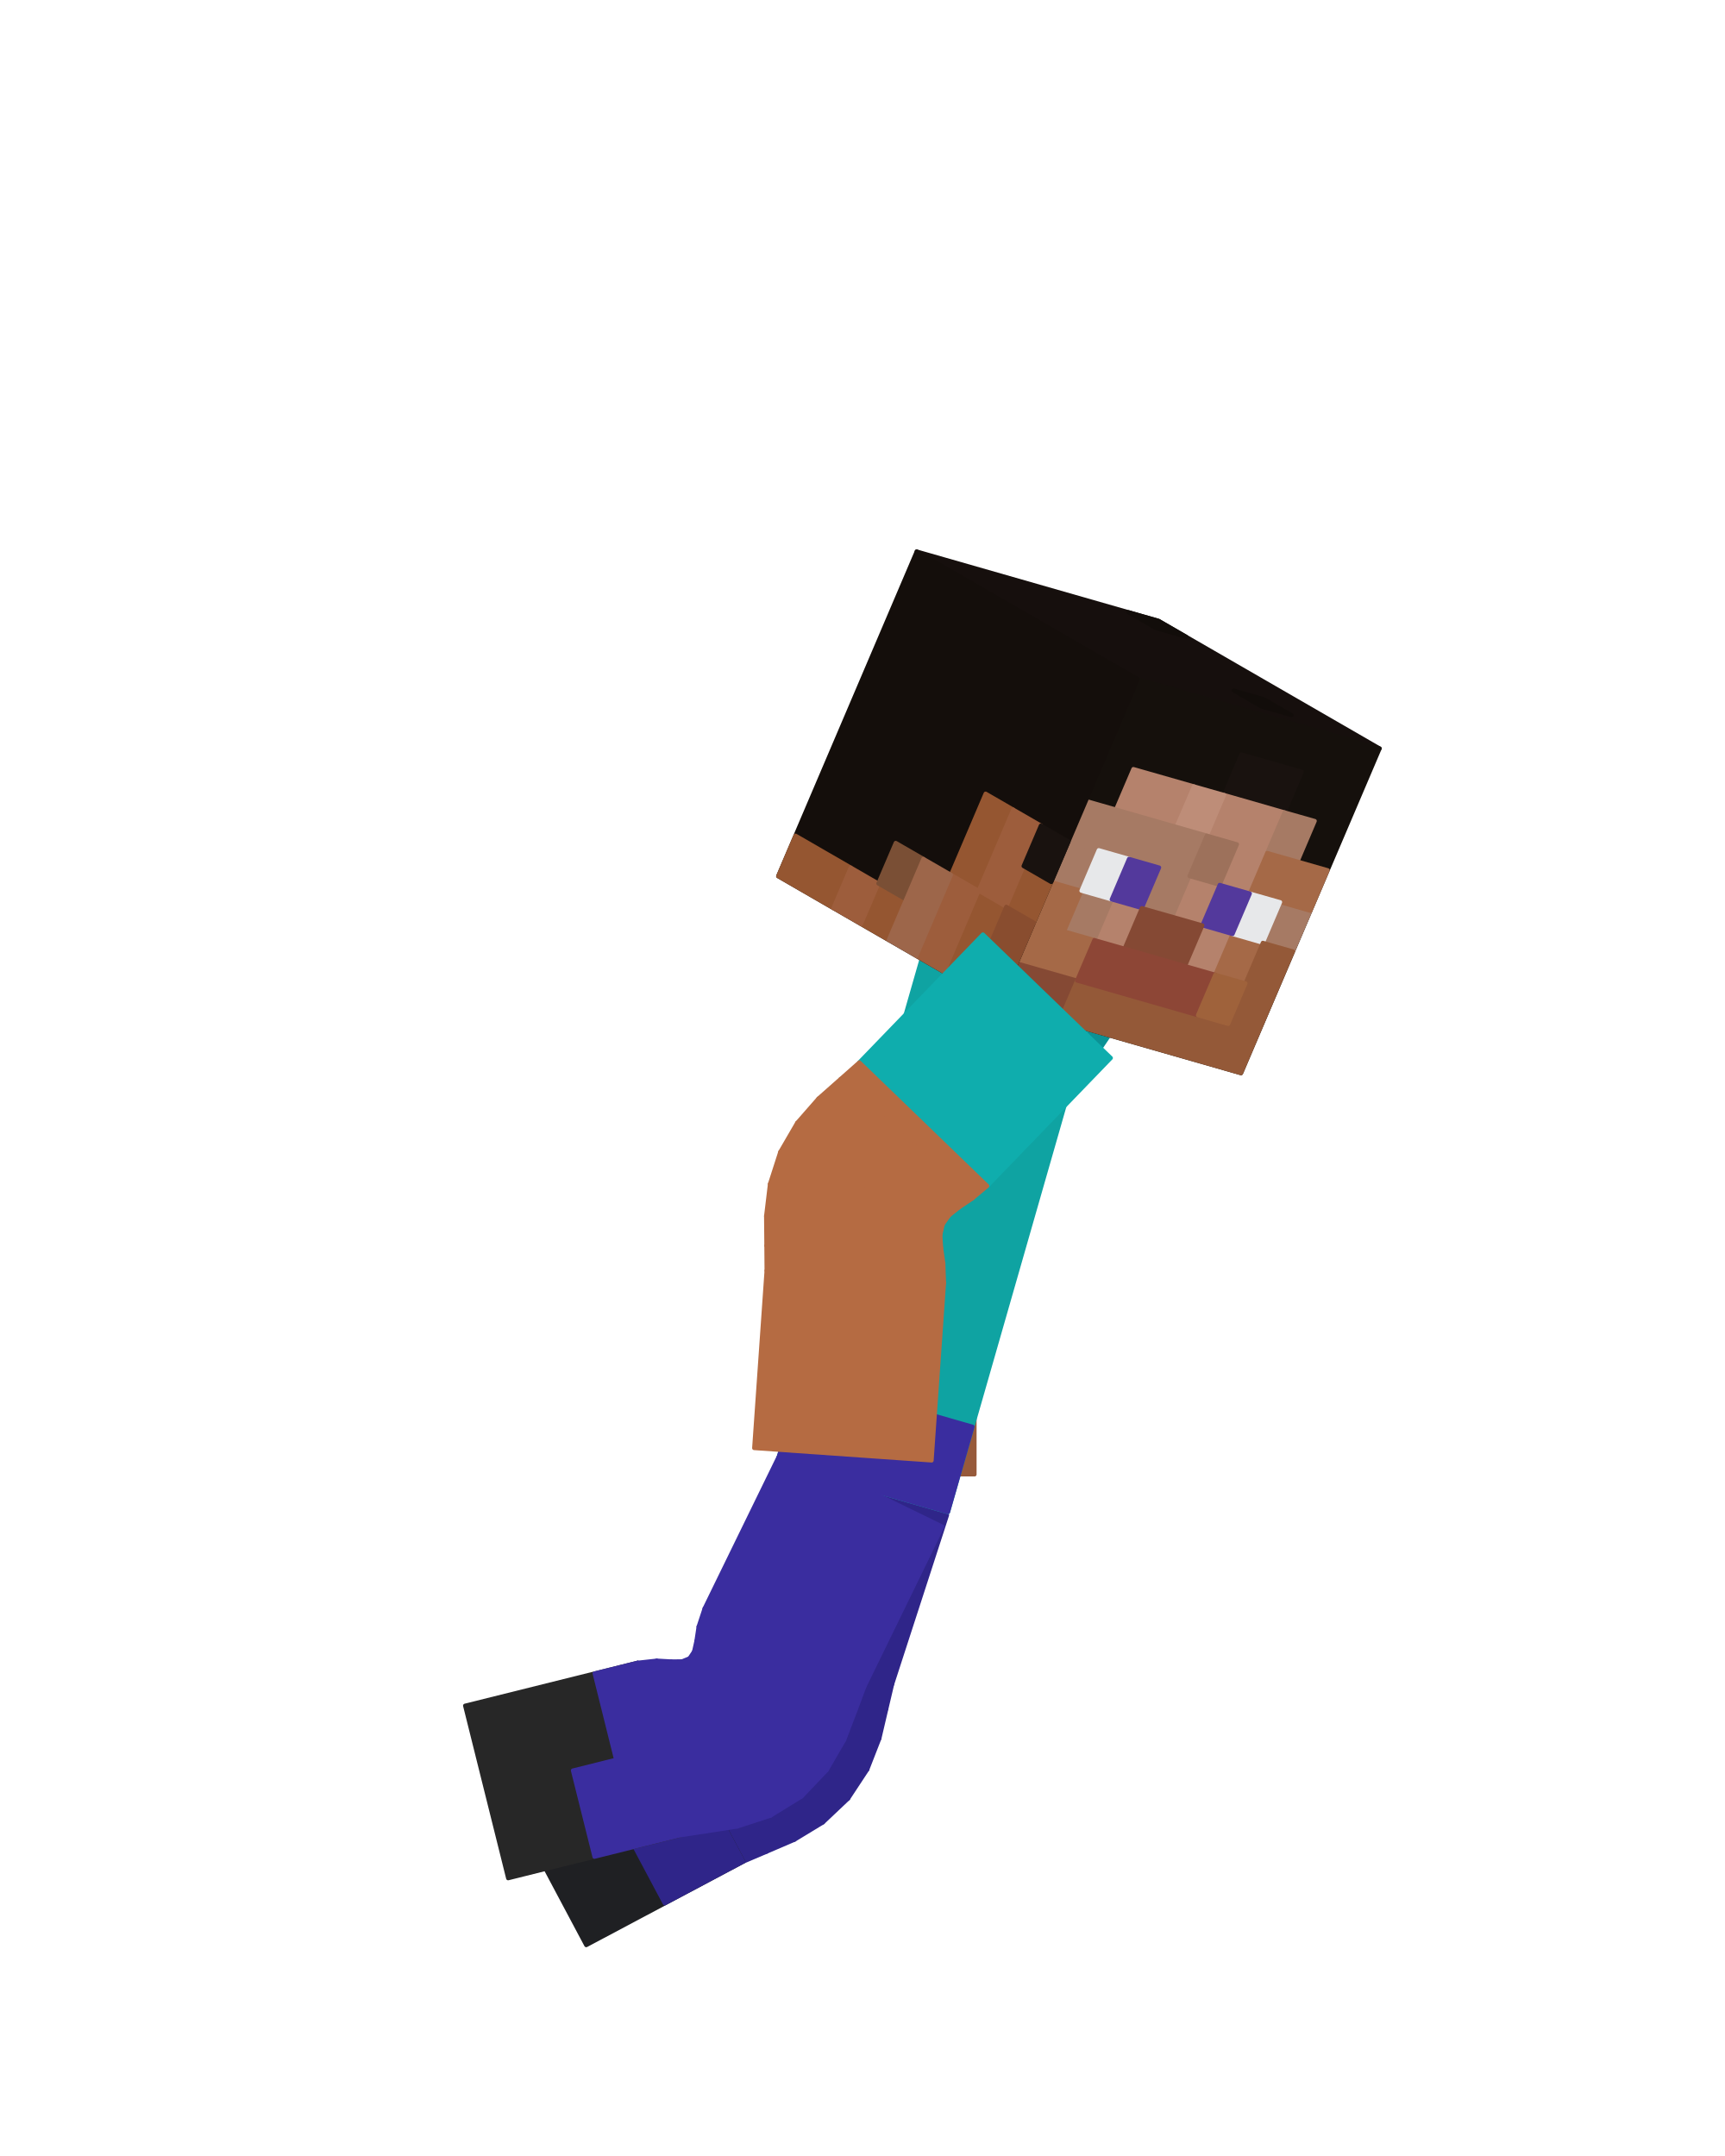
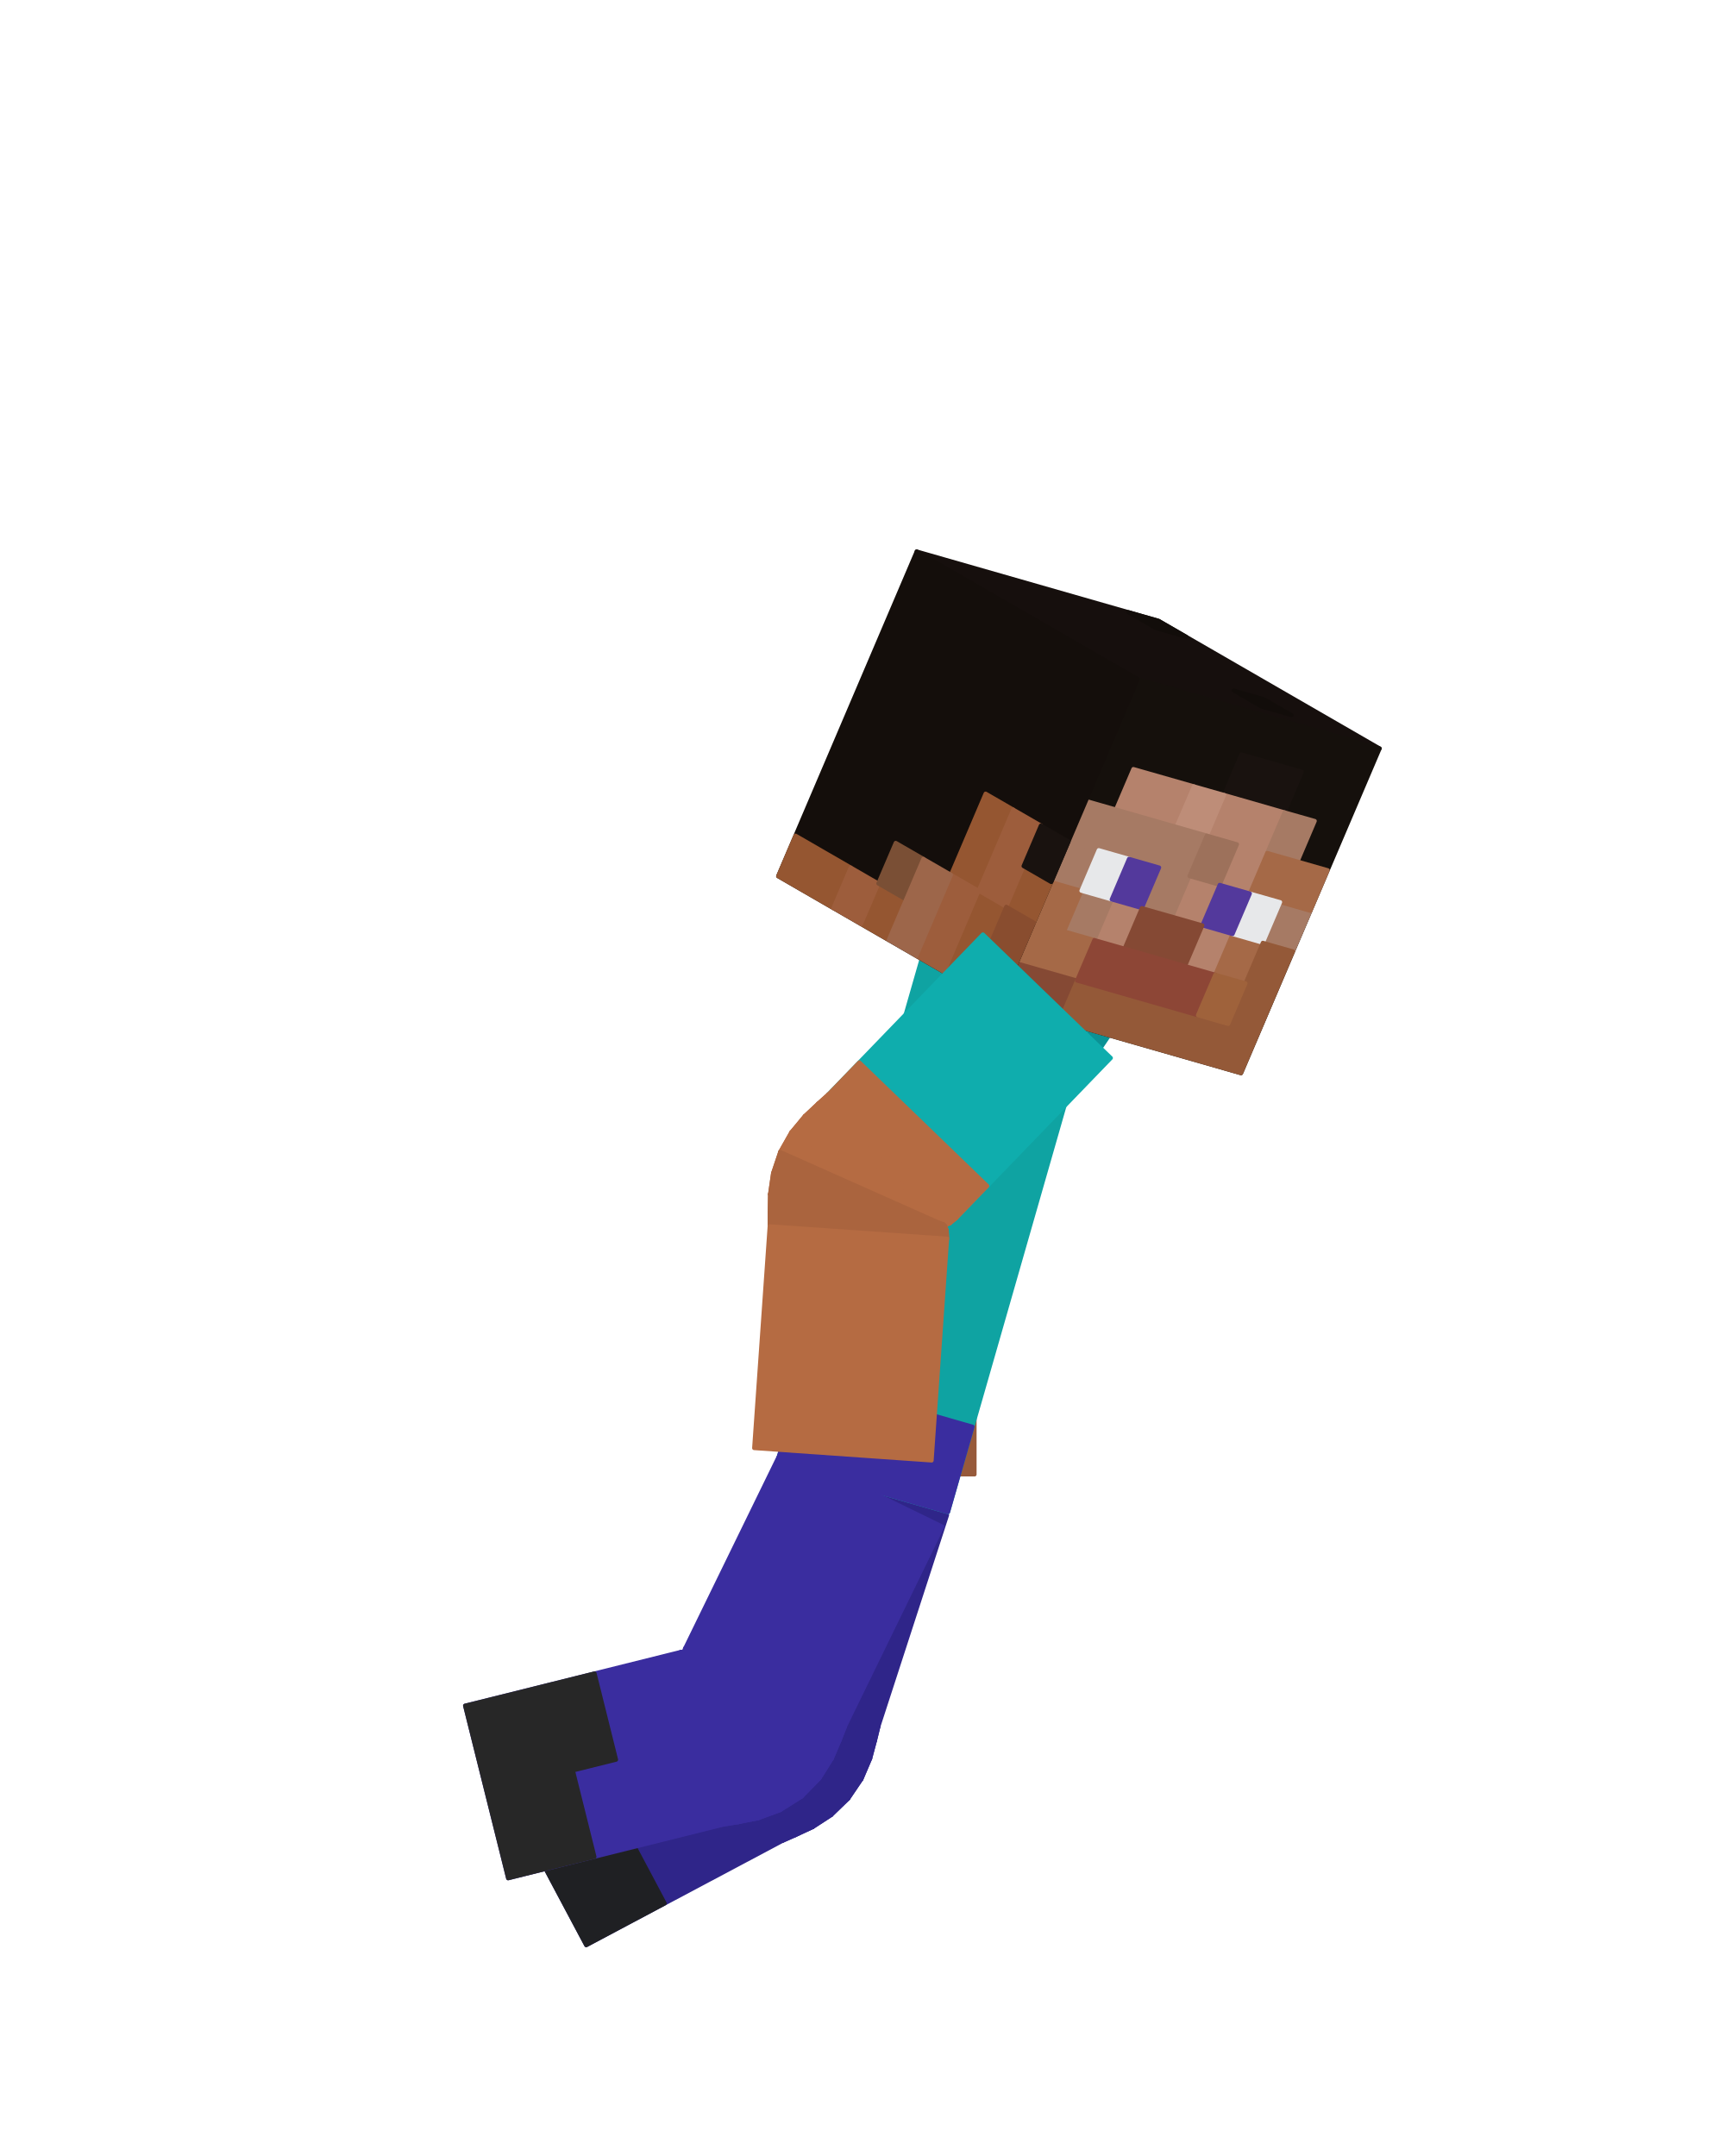
<svg xmlns="http://www.w3.org/2000/svg" viewBox="0 0 256 320" width="256" height="320" role="img" aria-labelledby="jump-land-title">
  <g id="steve">
    <g id="arm-left" aria-label="Left upper arm">
      <g class="face" data-face="nx">
-         <path fill="#0b9295" stroke="#0b9295" stroke-width=".6" stroke-linejoin="round" d="M142.63 139.03L164.52 153.79L149.75 175.68L127.87 160.92Z" />
+         <path fill="#0b9295" stroke="#0b9295" stroke-width=".6" stroke-linejoin="round" d="M142.63 139.03L164.52 153.79L146.06 181.15L124.18 166.39Z" />
+         <path fill="#975a3b" stroke="#975a3b" stroke-width=".6" stroke-linejoin="round" d="M127.87 160.92L149.75 175.68L146.06 181.15L124.18 166.39Z" />
      </g>
    </g>
    <g id="elbow-left" aria-label="Left elbow">
      <g class="face" data-face="px">
-         <path fill="#975a3b" stroke="#975a3b" stroke-width=".6" stroke-linejoin="round" d="M149.75 175.68L127.87 160.92L125.63 163.8L147.88 178Z" />
-       </g>
-       <g class="face" data-face="px">
-         <path fill="#975a3b" stroke="#975a3b" stroke-width=".6" stroke-linejoin="round" d="M147.88 178L125.63 163.8L123.02 167.12L146.18 179.79Z" />
-       </g>
-       <g class="face" data-face="px">
-         <path fill="#975a3b" stroke="#975a3b" stroke-width=".6" stroke-linejoin="round" d="M146.18 179.79L123.02 167.12L120.6 171L144.86 181.42Z" />
-       </g>
-       <g class="face" data-face="px">
-         <path fill="#975a3b" stroke="#975a3b" stroke-width=".6" stroke-linejoin="round" d="M144.86 181.42L120.6 171L118.81 175.38L144.05 183.1Z" />
-       </g>
-       <g class="face" data-face="px">
-         <path fill="#8d5437" stroke="#8d5437" stroke-width=".6" stroke-linejoin="round" d="M144.05 183.1L118.81 175.38L117.85 180.02L143.78 184.95Z" />
-       </g>
-       <g class="face" data-face="px">
-         <path fill="#8d5437" stroke="#8d5437" stroke-width=".6" stroke-linejoin="round" d="M143.78 184.95L117.85 180.02L117.67 184.59L143.96 187.04Z" />
-       </g>
-       <g class="face" data-face="px">
-         <path fill="#975a3b" stroke="#975a3b" stroke-width=".6" stroke-linejoin="round" d="M143.96 187.04L117.67 184.59L117.98 188.8L144.37 189.48Z" />
-       </g>
-       <g class="face" data-face="px">
-         <path fill="#975a3b" stroke="#975a3b" stroke-width=".6" stroke-linejoin="round" d="M144.37 189.48L117.98 188.8L118.23 192.44L144.63 192.44Z" />
+         <path fill="#975a3b" stroke="#975a3b" stroke-width=".6" stroke-linejoin="round" d="M146.06 181.15L124.18 166.39L122.96 167.97L145.22 182.17Z" />
+       </g>
+       <g class="face" data-face="px">
+         <path fill="#975a3b" stroke="#975a3b" stroke-width=".6" stroke-linejoin="round" d="M145.22 182.17L122.96 167.97L121.43 170.01L144.59 182.68Z" />
+       </g>
+       <g class="face" data-face="px">
+         <path fill="#975a3b" stroke="#975a3b" stroke-width=".6" stroke-linejoin="round" d="M144.59 182.68L121.43 170.01L119.95 172.52L144.21 182.94Z" />
+       </g>
+       <g class="face" data-face="px">
+         <path fill="#975a3b" stroke="#975a3b" stroke-width=".6" stroke-linejoin="round" d="M144.21 182.94L119.95 172.52L118.81 175.38L144.05 183.1Z" />
+       </g>
+       <g class="face" data-face="px">
+         <path fill="#8d5437" stroke="#8d5437" stroke-width=".6" stroke-linejoin="round" d="M144.05 183.1L118.81 175.38L118.15 178.4L144.09 183.33Z" />
+       </g>
+       <g class="face" data-face="px">
+         <path fill="#8d5437" stroke="#8d5437" stroke-width=".6" stroke-linejoin="round" d="M144.09 183.33L118.15 178.4L117.98 181.31L144.27 183.75Z" />
+       </g>
+       <g class="face" data-face="px">
+         <path fill="#8d5437" stroke="#8d5437" stroke-width=".6" stroke-linejoin="round" d="M144.27 183.75L117.98 181.31L118.11 183.86L144.5 184.53Z" />
+       </g>
+       <g class="face" data-face="px">
+         <path fill="#8d5437" stroke="#8d5437" stroke-width=".6" stroke-linejoin="round" d="M144.5 184.53L118.11 183.86L118.23 185.84L144.63 185.84Z" />
+       </g>
+       <g class="face" data-face="nx">
+         <path fill="#975a3b" stroke="#975a3b" stroke-width=".6" stroke-linejoin="round" d="M124.18 166.39L122.96 167.97L145.22 182.17L146.06 181.15Z" />
+       </g>
+       <g class="face" data-face="nx">
+         <path fill="#975a3b" stroke="#975a3b" stroke-width=".6" stroke-linejoin="round" d="M122.96 167.97L121.43 170.01L144.59 182.68L145.22 182.17Z" />
+       </g>
+       <g class="face" data-face="nx">
+         <path fill="#975a3b" stroke="#975a3b" stroke-width=".6" stroke-linejoin="round" d="M121.43 170.01L119.95 172.52L144.21 182.94L144.59 182.68Z" />
+       </g>
+       <g class="face" data-face="nx">
+         <path fill="#975a3b" stroke="#975a3b" stroke-width=".6" stroke-linejoin="round" d="M119.95 172.52L118.81 175.38L144.05 183.1L144.21 182.94Z" />
+       </g>
+       <g class="face" data-face="nx">
+         <path fill="#975a3b" stroke="#975a3b" stroke-width=".6" stroke-linejoin="round" d="M118.81 175.38L118.15 178.4L144.09 183.33L144.05 183.1Z" />
+       </g>
+       <g class="face" data-face="nx">
+         <path fill="#975a3b" stroke="#975a3b" stroke-width=".6" stroke-linejoin="round" d="M118.15 178.4L117.98 181.31L144.27 183.75L144.09 183.33Z" />
+       </g>
+       <g class="face" data-face="nx">
+         <path fill="#975a3b" stroke="#975a3b" stroke-width=".6" stroke-linejoin="round" d="M117.98 181.31L118.11 183.86L144.5 184.53L144.27 183.75Z" />
+       </g>
+       <g class="face" data-face="nx">
+         <path fill="#975a3b" stroke="#975a3b" stroke-width=".6" stroke-linejoin="round" d="M118.11 183.86L118.23 185.84L144.63 185.84L144.5 184.53Z" />
      </g>
    </g>
    <g id="forearm-left" aria-label="Left forearm">
      <g class="face" data-face="nx">
-         <path fill="#975a3b" stroke="#975a3b" stroke-width=".6" stroke-linejoin="round" d="M118.23 192.44L144.63 192.44L144.63 218.84L118.23 218.84Z" />
+         <path fill="#975a3b" stroke="#975a3b" stroke-width=".6" stroke-linejoin="round" d="M118.23 185.84L144.63 185.84L144.63 218.84L118.23 218.84Z" />
      </g>
    </g>
    <g id="leg-left" aria-label="Left thigh">
      <g class="face" data-face="nx">
-         <path fill="#2f2589" stroke="#2f2589" stroke-width=".6" stroke-linejoin="round" d="M115.45 216.72L140.55 224.88L132.4 249.99L107.29 241.83Z" />
+         <path fill="#2f2589" stroke="#2f2589" stroke-width=".6" stroke-linejoin="round" d="M115.45 216.72L140.55 224.88L130.36 256.26L105.25 248.11Z" />
      </g>
    </g>
    <g id="knee-left" aria-label="Left knee">
      <g class="face" data-face="px">
-         <path fill="#2f2589" stroke="#2f2589" stroke-width=".6" stroke-linejoin="round" d="M132.4 249.99L107.29 241.83L106.72 244.66L131.54 253.64Z" />
-       </g>
-       <g class="face" data-face="px">
-         <path fill="#2f2589" stroke="#2f2589" stroke-width=".6" stroke-linejoin="round" d="M131.54 253.64L106.72 244.66L106.56 246.92L130.51 258.03Z" />
-       </g>
-       <g class="face" data-face="px">
-         <path fill="#2f2589" stroke="#2f2589" stroke-width=".6" stroke-linejoin="round" d="M130.51 258.03L106.56 246.92L106.3 248.68L128.71 262.64Z" />
-       </g>
-       <g class="face" data-face="px">
-         <path fill="#2f2589" stroke="#2f2589" stroke-width=".6" stroke-linejoin="round" d="M128.71 262.64L106.3 248.68L105.65 249.98L125.87 266.95Z" />
-       </g>
-       <g class="face" data-face="px">
-         <path fill="#2f2589" stroke="#2f2589" stroke-width=".6" stroke-linejoin="round" d="M125.87 266.95L105.65 249.98L104.49 250.85L122.13 270.49Z" />
-       </g>
-       <g class="face" data-face="px">
-         <path fill="#2f2589" stroke="#2f2589" stroke-width=".6" stroke-linejoin="round" d="M122.13 270.49L104.49 250.85L102.8 251.41L117.9 273.06Z" />
-       </g>
-       <g class="face" data-face="px">
-         <path fill="#2f2589" stroke="#2f2589" stroke-width=".6" stroke-linejoin="round" d="M117.9 273.06L102.8 251.41L100.6 251.95L113.76 274.84Z" />
-       </g>
-       <g class="face" data-face="px">
-         <path fill="#2f2589" stroke="#2f2589" stroke-width=".6" stroke-linejoin="round" d="M113.76 274.84L100.6 251.95L97.91 253L110.31 276.31Z" />
+         <path fill="#2f2589" stroke="#2f2589" stroke-width=".6" stroke-linejoin="round" d="M130.36 256.26L105.25 248.11L105.03 249.32L129.86 258.3Z" />
+       </g>
+       <g class="face" data-face="px">
+         <path fill="#2f2589" stroke="#2f2589" stroke-width=".6" stroke-linejoin="round" d="M129.86 258.3L105.03 249.32L105.18 249.92L129.13 261.02Z" />
+       </g>
+       <g class="face" data-face="px">
+         <path fill="#2f2589" stroke="#2f2589" stroke-width=".6" stroke-linejoin="round" d="M129.13 261.02L105.18 249.92L105.43 250.08L127.84 264.04Z" />
+       </g>
+       <g class="face" data-face="px">
+         <path fill="#2f2589" stroke="#2f2589" stroke-width=".6" stroke-linejoin="round" d="M127.84 264.04L105.43 250.08L105.65 249.98L125.87 266.95Z" />
+       </g>
+       <g class="face" data-face="px">
+         <path fill="#2f2589" stroke="#2f2589" stroke-width=".6" stroke-linejoin="round" d="M125.87 266.95L105.65 249.98L105.72 249.74L123.35 269.39Z" />
+       </g>
+       <g class="face" data-face="px">
+         <path fill="#2f2589" stroke="#2f2589" stroke-width=".6" stroke-linejoin="round" d="M123.35 269.39L105.72 249.74L105.51 249.52L120.6 271.18Z" />
+       </g>
+       <g class="face" data-face="px">
+         <path fill="#2f2589" stroke="#2f2589" stroke-width=".6" stroke-linejoin="round" d="M120.6 271.18L105.51 249.52L104.89 249.48L118.05 272.37Z" />
+       </g>
+       <g class="face" data-face="px">
+         <path fill="#2f2589" stroke="#2f2589" stroke-width=".6" stroke-linejoin="round" d="M118.05 272.37L104.89 249.48L103.74 249.91L116.13 273.22Z" />
+       </g>
+       <g class="face" data-face="nx">
+         <path fill="#2f2589" stroke="#2f2589" stroke-width=".6" stroke-linejoin="round" d="M104.89 249.48L103.74 249.91L116.13 273.22L118.05 272.37Z" />
+       </g>
+       <g class="face" data-face="nx">
+         <path fill="#2f2589" stroke="#2f2589" stroke-width=".6" stroke-linejoin="round" d="M105.51 249.52L104.89 249.48L118.05 272.37L120.6 271.18Z" />
+       </g>
+       <g class="face" data-face="nx">
+         <path fill="#2f2589" stroke="#2f2589" stroke-width=".6" stroke-linejoin="round" d="M105.72 249.74L105.51 249.52L120.6 271.18L123.35 269.39Z" />
+       </g>
+       <g class="face" data-face="nx">
+         <path fill="#2f2589" stroke="#2f2589" stroke-width=".6" stroke-linejoin="round" d="M105.65 249.98L125.87 266.95L123.35 269.39L105.72 249.74Z" />
+       </g>
+       <g class="face" data-face="nx">
+         <path fill="#2f2589" stroke="#2f2589" stroke-width=".6" stroke-linejoin="round" d="M105.43 250.08L127.84 264.04L125.87 266.95L105.65 249.98Z" />
+       </g>
+       <g class="face" data-face="nx">
+         <path fill="#2f2589" stroke="#2f2589" stroke-width=".6" stroke-linejoin="round" d="M105.18 249.92L105.43 250.08L127.84 264.04L129.13 261.02Z" />
+       </g>
+       <g class="face" data-face="nx">
+         <path fill="#2f2589" stroke="#2f2589" stroke-width=".6" stroke-linejoin="round" d="M105.03 249.32L105.18 249.92L129.13 261.02L129.86 258.3Z" />
+       </g>
+       <g class="face" data-face="nx">
+         <path fill="#2f2589" stroke="#2f2589" stroke-width=".6" stroke-linejoin="round" d="M105.25 248.11L105.03 249.32L129.86 258.3L130.36 256.26Z" />
      </g>
    </g>
    <g id="shin-left" aria-label="Left shin">
      <g class="face" data-face="nx">
-         <path fill="#1f2023" stroke="#1f2023" stroke-width=".6" stroke-linejoin="round" d="M97.91 253L110.31 276.31L87 288.71L74.6 265.4Z" />
-         <path fill="#2f2589" stroke="#2f2589" stroke-width=".6" stroke-linejoin="round" d="M97.91 253L110.31 276.31L104.48 279.41L92.08 256.1ZM98.28 267.76L104.48 279.41L98.65 282.51L92.45 270.86Z" />
+         <path fill="#2f2589" stroke="#2f2589" stroke-width=".6" stroke-linejoin="round" d="M103.74 249.91L116.13 273.22L87 288.71L74.6 265.4Z" />
+         <path fill="#1f2023" stroke="#1f2023" stroke-width=".6" stroke-linejoin="round" d="M92.08 256.1L98.28 267.76L92.45 270.86L86.26 259.2ZM86.26 259.2L98.65 282.51L92.82 285.61L80.43 262.3ZM80.43 262.3L92.82 285.61L87 288.71L74.6 265.4Z" />
      </g>
    </g>
    <g id="torso" aria-label="Torso">
      <g class="face" data-face="nx">
        <path fill="#0fa3a2" stroke="#0fa3a2" stroke-width=".6" stroke-linejoin="round" d="M137.14 141.03L162.52 148.31L140.69 224.44L115.31 217.16Z" />
        <path fill="#3a2d9f" stroke="#3a2d9f" stroke-width=".6" stroke-linejoin="round" d="M118.95 204.47L144.33 211.75L142.51 218.09L117.13 210.82ZM117.13 210.82L142.51 218.09L140.69 224.44L115.31 217.16Z" />
      </g>
    </g>
    <g id="head" aria-label="Head">
      <g class="face" data-face="top">
        <path fill="#160f0d" stroke="#160f0d" stroke-width=".6" stroke-linejoin="round" d="M136.04 81.85L171.93 92.14L204.75 111.09L168.86 100.8Z" />
        <path fill="#120d0a" stroke="#120d0a" stroke-width=".6" stroke-linejoin="round" d="M167.45 90.86L171.93 92.14L176.03 94.51L171.55 93.23ZM183.09 102.49L187.57 103.78L191.67 106.15L187.19 104.86Z" />
      </g>
      <g class="face" data-face="front">
        <path fill="#15100c" stroke="#15100c" stroke-width=".6" stroke-linejoin="round" d="M168.86 100.8L204.75 111.09L184.18 159.29L148.29 149Z" />
        <path fill="#19120f" stroke="#19120f" stroke-width=".6" stroke-linejoin="round" d="M184.23 111.97L193.2 114.54L190.63 120.57L181.66 117.99Z" />
        <path fill="#b5826c" stroke="#b5826c" stroke-width=".6" stroke-linejoin="round" d="M168.2 114.14L177.18 116.71L174.61 122.73L165.63 120.16ZM181.66 117.99L190.63 120.57L188.06 126.59L179.09 124.02ZM183.58 125.31L188.06 126.59L185.49 132.62L181.01 131.33ZM176.52 130.04L181.01 131.33L178.44 137.35L173.95 136.07ZM164.98 133.5L169.46 134.78L166.89 140.81L162.41 139.52ZM178.44 137.35L182.92 138.64L180.35 144.67L175.87 143.38Z" />
        <path fill="#be8d78" stroke="#be8d78" stroke-width=".6" stroke-linejoin="round" d="M177.18 116.71L181.66 117.99L179.09 124.02L174.61 122.73Z" />
        <path fill="#a67a64" stroke="#a67a64" stroke-width=".6" stroke-linejoin="round" d="M190.63 120.57L195.12 121.85L192.55 127.88L188.06 126.59ZM161.15 118.87L179.09 124.02L176.52 130.04L158.58 124.9ZM158.58 124.9L163.06 126.18L160.49 132.21L156.01 130.92ZM172.03 128.76L176.52 130.04L173.95 136.07L169.46 134.78ZM189.98 133.9L194.47 135.19L191.89 141.21L187.41 139.93ZM160.49 132.21L164.98 133.5L162.41 139.52L157.92 138.23Z" />
        <path fill="#9d715b" stroke="#9d715b" stroke-width=".6" stroke-linejoin="round" d="M179.09 124.02L183.58 125.31L181.01 131.33L176.52 130.04Z" />
        <path fill="#a56947" stroke="#a56947" stroke-width=".6" stroke-linejoin="round" d="M188.06 126.59L197.04 129.16L194.47 135.19L185.49 132.62ZM156.01 130.92L160.49 132.21L157.92 138.23L153.44 136.95ZM182.92 138.64L187.41 139.93L184.84 145.95L180.35 144.67ZM153.44 136.95L162.41 139.52L159.84 145.54L150.86 142.97Z" />
        <path fill="#e7e8ea" stroke="#e7e8ea" stroke-width=".6" stroke-linejoin="round" d="M163.06 126.18L167.55 127.47L164.98 133.5L160.49 132.21ZM185.49 132.62L189.98 133.9L187.41 139.93L182.92 138.64Z" />
        <path fill="#53399c" stroke="#53399c" stroke-width=".6" stroke-linejoin="round" d="M167.55 127.47L172.03 128.76L169.46 134.78L164.98 133.5ZM181.01 131.33L185.49 132.62L182.92 138.64L178.44 137.35Z" />
        <path fill="#854934" stroke="#854934" stroke-width=".6" stroke-linejoin="round" d="M169.46 134.78L178.44 137.35L175.87 143.38L166.89 140.81ZM150.86 142.97L159.84 145.54L157.27 151.57L148.29 149Z" />
        <path fill="#945938" stroke="#945938" stroke-width=".6" stroke-linejoin="round" d="M187.41 139.93L191.89 141.21L189.32 147.24L184.84 145.95ZM184.84 145.95L189.32 147.24L186.75 153.26L182.27 151.98ZM159.84 145.54L186.75 153.26L184.18 159.29L157.27 151.57Z" />
        <path fill="#8d4636" stroke="#8d4636" stroke-width=".6" stroke-linejoin="round" d="M162.41 139.52L180.35 144.67L177.78 150.69L159.84 145.54Z" />
        <path fill="#9f623b" stroke="#9f623b" stroke-width=".6" stroke-linejoin="round" d="M180.35 144.67L184.84 145.95L182.27 151.98L177.78 150.69Z" />
      </g>
      <g class="face" data-face="nx">
        <path fill="#140e0b" stroke="#140e0b" stroke-width=".6" stroke-linejoin="round" d="M136.04 81.85L168.86 100.8L148.29 149L115.48 130.05Z" />
        <path fill="#955631" stroke="#955631" stroke-width=".6" stroke-linejoin="round" d="M146.27 117.79L150.37 120.16L147.8 126.19L143.7 123.82ZM143.7 123.82L147.8 126.19L145.23 132.21L141.13 129.84ZM151.9 128.55L156.01 130.92L153.44 136.95L149.33 134.58ZM145.23 132.21L149.33 134.58L146.76 140.6L142.66 138.24ZM118.05 124.02L126.25 128.76L123.68 134.79L115.48 130.05ZM130.35 131.13L134.46 133.5L131.89 139.52L127.78 137.15ZM142.66 138.24L146.76 140.6L144.19 146.63L140.09 144.26Z" />
        <path fill="#9d5d3c" stroke="#9d5d3c" stroke-width=".6" stroke-linejoin="round" d="M150.37 120.16L154.47 122.53L151.9 128.55L147.8 126.19ZM147.8 126.19L151.9 128.55L149.33 134.58L145.23 132.21ZM141.13 129.84L145.23 132.21L142.66 138.24L138.56 135.87ZM126.25 128.76L130.35 131.13L127.78 137.15L123.68 134.79ZM138.56 135.87L142.66 138.24L140.09 144.26L135.99 141.89Z" />
        <path fill="#19120f" stroke="#19120f" stroke-width=".6" stroke-linejoin="round" d="M154.47 122.53L158.58 124.9L156.01 130.92L151.9 128.55Z" />
        <path fill="#7a4f35" stroke="#7a4f35" stroke-width=".6" stroke-linejoin="round" d="M132.93 125.1L137.03 127.47L134.46 133.5L130.35 131.13Z" />
        <path fill="#9d664a" stroke="#9d664a" stroke-width=".6" stroke-linejoin="round" d="M137.03 127.47L141.13 129.84L138.56 135.87L134.46 133.5ZM134.46 133.5L138.56 135.87L135.99 141.89L131.89 139.52Z" />
        <path fill="#894d2f" stroke="#894d2f" stroke-width=".6" stroke-linejoin="round" d="M149.33 134.58L153.44 136.95L150.86 142.97L146.76 140.6ZM146.76 140.6L150.86 142.97L148.29 149L144.19 146.63Z" />
      </g>
    </g>
    <g id="shin-right" aria-label="Right shin">
      <g class="face" data-face="nx">
-         <path fill="#272727" stroke="#272727" stroke-width=".6" stroke-linejoin="round" d="M94.64 246.78L101.03 272.39L75.41 278.78L69.02 253.16Z" />
-         <path fill="#3a2d9f" stroke="#3a2d9f" stroke-width=".6" stroke-linejoin="round" d="M94.64 246.78L101.03 272.39L94.62 273.99L88.24 248.37ZM91.43 261.18L94.62 273.99L88.22 275.59L85.02 262.78Z" />
+         <path fill="#3a2d9f" stroke="#3a2d9f" stroke-width=".6" stroke-linejoin="round" d="M101.04 245.18L107.43 270.8L75.41 278.78L69.02 253.16Z" />
+         <path fill="#272727" stroke="#272727" stroke-width=".6" stroke-linejoin="round" d="M88.24 248.37L91.43 261.18L85.02 262.78L81.83 249.97ZM81.83 249.97L88.22 275.59L81.81 277.18L75.43 251.57ZM75.43 251.57L81.81 277.18L75.41 278.78L69.02 253.16Z" />
      </g>
    </g>
    <g id="leg-right" aria-label="Right thigh">
      <g class="face" data-face="nx">
-         <path fill="#3a2d9f" stroke="#3a2d9f" stroke-width=".6" stroke-linejoin="round" d="M116.14 215.01L139.86 226.59L128.29 250.31L104.56 238.74Z" />
+         <path fill="#3a2d9f" stroke="#3a2d9f" stroke-width=".6" stroke-linejoin="round" d="M116.14 215.01L139.86 226.59L125.4 256.25L101.67 244.67Z" />
      </g>
    </g>
    <g id="knee-right" aria-label="Right knee">
      <g class="face" data-face="px">
-         <path fill="#3a2d9f" stroke="#3a2d9f" stroke-width=".6" stroke-linejoin="round" d="M104.8 271.82L97.46 246.47L94.64 246.78L101.03 272.39Z" />
-       </g>
-       <g class="face" data-face="px">
-         <path fill="#3a2d9f" stroke="#3a2d9f" stroke-width=".6" stroke-linejoin="round" d="M109.42 271.1L99.61 246.59L97.46 246.47L104.8 271.82Z" />
-       </g>
-       <g class="face" data-face="px">
-         <path fill="#3a2d9f" stroke="#3a2d9f" stroke-width=".6" stroke-linejoin="round" d="M114.34 269.49L101.21 246.58L99.61 246.59L109.42 271.1Z" />
-       </g>
-       <g class="face" data-face="px">
-         <path fill="#3a2d9f" stroke="#3a2d9f" stroke-width=".6" stroke-linejoin="round" d="M118.95 266.65L102.33 246.13L101.21 246.58L114.34 269.49Z" />
-       </g>
-       <g class="face" data-face="px">
-         <path fill="#3a2d9f" stroke="#3a2d9f" stroke-width=".6" stroke-linejoin="round" d="M122.68 262.73L103 245.13L102.33 246.13L118.95 266.65Z" />
-       </g>
-       <g class="face" data-face="px">
-         <path fill="#3a2d9f" stroke="#3a2d9f" stroke-width=".6" stroke-linejoin="round" d="M125.28 258.25L103.35 243.56L103 245.13L122.68 262.73Z" />
-       </g>
-       <g class="face" data-face="px">
-         <path fill="#3a2d9f" stroke="#3a2d9f" stroke-width=".6" stroke-linejoin="round" d="M126.95 253.89L103.67 241.44L103.35 243.56L125.28 258.25Z" />
-       </g>
-       <g class="face" data-face="px">
-         <path fill="#3a2d9f" stroke="#3a2d9f" stroke-width=".6" stroke-linejoin="round" d="M128.29 250.31L104.56 238.74L103.67 241.44L126.95 253.89Z" />
+         <path fill="#3a2d9f" stroke="#3a2d9f" stroke-width=".6" stroke-linejoin="round" d="M109.56 270.45L102.21 245.09L101.04 245.18L107.43 270.8Z" />
+       </g>
+       <g class="face" data-face="px">
+         <path fill="#3a2d9f" stroke="#3a2d9f" stroke-width=".6" stroke-linejoin="round" d="M112.48 269.87L102.67 245.36L102.21 245.09L109.56 270.45Z" />
+       </g>
+       <g class="face" data-face="px">
+         <path fill="#3a2d9f" stroke="#3a2d9f" stroke-width=".6" stroke-linejoin="round" d="M115.77 268.66L102.64 245.76L102.67 245.36L112.48 269.87Z" />
+       </g>
+       <g class="face" data-face="px">
+         <path fill="#3a2d9f" stroke="#3a2d9f" stroke-width=".6" stroke-linejoin="round" d="M118.95 266.65L102.33 246.13L102.64 245.76L115.77 268.66Z" />
+       </g>
+       <g class="face" data-face="px">
+         <path fill="#3a2d9f" stroke="#3a2d9f" stroke-width=".6" stroke-linejoin="round" d="M121.58 263.96L101.9 246.36L102.33 246.13L118.95 266.65Z" />
+       </g>
+       <g class="face" data-face="px">
+         <path fill="#3a2d9f" stroke="#3a2d9f" stroke-width=".6" stroke-linejoin="round" d="M123.44 261L101.51 246.3L101.9 246.36L121.58 263.96Z" />
+       </g>
+       <g class="face" data-face="px">
+         <path fill="#3a2d9f" stroke="#3a2d9f" stroke-width=".6" stroke-linejoin="round" d="M124.61 258.25L101.34 245.8L101.51 246.3L123.44 261Z" />
+       </g>
+       <g class="face" data-face="px">
+         <path fill="#3a2d9f" stroke="#3a2d9f" stroke-width=".6" stroke-linejoin="round" d="M125.4 256.25L101.67 244.67L101.34 245.8L124.61 258.25Z" />
+       </g>
+       <g class="face" data-face="nx">
+         <path fill="#3a2d9f" stroke="#3a2d9f" stroke-width=".6" stroke-linejoin="round" d="M101.67 244.67L101.34 245.8L124.61 258.25L125.4 256.25Z" />
+       </g>
+       <g class="face" data-face="nx">
+         <path fill="#3a2d9f" stroke="#3a2d9f" stroke-width=".6" stroke-linejoin="round" d="M101.34 245.8L101.51 246.3L123.44 261L124.61 258.25Z" />
+       </g>
+       <g class="face" data-face="nx">
+         <path fill="#3a2d9f" stroke="#3a2d9f" stroke-width=".6" stroke-linejoin="round" d="M101.51 246.3L123.44 261L121.58 263.96L101.9 246.36Z" />
+       </g>
+       <g class="face" data-face="nx">
+         <path fill="#3a2d9f" stroke="#3a2d9f" stroke-width=".6" stroke-linejoin="round" d="M101.9 246.36L121.58 263.96L118.95 266.65L102.33 246.13Z" />
+       </g>
+       <g class="face" data-face="nx">
+         <path fill="#3a2d9f" stroke="#3a2d9f" stroke-width=".6" stroke-linejoin="round" d="M102.33 246.13L118.95 266.65L115.77 268.66L102.64 245.76Z" />
+       </g>
+       <g class="face" data-face="nx">
+         <path fill="#3a2d9f" stroke="#3a2d9f" stroke-width=".6" stroke-linejoin="round" d="M102.64 245.76L115.77 268.66L112.48 269.87L102.67 245.36Z" />
+       </g>
+       <g class="face" data-face="nx">
+         <path fill="#3a2d9f" stroke="#3a2d9f" stroke-width=".6" stroke-linejoin="round" d="M102.67 245.36L102.21 245.09L109.56 270.45L112.48 269.87Z" />
+       </g>
+       <g class="face" data-face="nx">
+         <path fill="#3a2d9f" stroke="#3a2d9f" stroke-width=".6" stroke-linejoin="round" d="M102.21 245.09L101.04 245.18L107.43 270.8L109.56 270.45Z" />
      </g>
    </g>
    <g id="arm-right" aria-label="Right upper arm">
      <g class="face" data-face="nx">
-         <path fill="#0fadad" stroke="#0fadad" stroke-width=".6" stroke-linejoin="round" d="M145.87 138.69L164.86 157.03L146.52 176.02L127.53 157.68Z" />
+         <path fill="#0fadad" stroke="#0fadad" stroke-width=".6" stroke-linejoin="round" d="M145.87 138.69L164.86 157.03L141.93 180.77L122.94 162.43Z" />
+         <path fill="#b56b42" stroke="#b56b42" stroke-width=".6" stroke-linejoin="round" d="M127.53 157.68L146.52 176.02L141.93 180.77L122.94 162.43Z" />
      </g>
    </g>
    <g id="elbow-right" aria-label="Right elbow">
      <g class="face" data-face="px">
-         <path fill="#b56b42" stroke="#b56b42" stroke-width=".6" stroke-linejoin="round" d="M146.52 176.02L127.53 157.68L124.75 160.14L144.28 177.9Z" />
-       </g>
-       <g class="face" data-face="px">
-         <path fill="#b56b42" stroke="#b56b42" stroke-width=".6" stroke-linejoin="round" d="M144.28 177.9L124.75 160.14L121.46 163.05L142.33 179.21Z" />
-       </g>
-       <g class="face" data-face="px">
-         <path fill="#b56b42" stroke="#b56b42" stroke-width=".6" stroke-linejoin="round" d="M142.33 179.21L121.46 163.05L118.3 166.66L140.84 180.4Z" />
-       </g>
-       <g class="face" data-face="px">
-         <path fill="#b56b42" stroke="#b56b42" stroke-width=".6" stroke-linejoin="round" d="M140.84 180.4L118.3 166.66L115.79 170.98L139.91 181.72Z" />
-       </g>
-       <g class="face" data-face="px">
-         <path fill="#b56b42" stroke="#b56b42" stroke-width=".6" stroke-linejoin="round" d="M139.91 181.72L115.79 170.98L114.26 175.73L139.55 183.29Z" />
-       </g>
-       <g class="face" data-face="px">
-         <path fill="#b56b42" stroke="#b56b42" stroke-width=".6" stroke-linejoin="round" d="M139.55 183.29L114.26 175.73L113.69 180.49L139.67 185.19Z" />
-       </g>
-       <g class="face" data-face="px">
-         <path fill="#b56b42" stroke="#b56b42" stroke-width=".6" stroke-linejoin="round" d="M139.67 185.19L113.69 180.49L113.73 184.88L140 187.51Z" />
-       </g>
-       <g class="face" data-face="px">
-         <path fill="#b56b42" stroke="#b56b42" stroke-width=".6" stroke-linejoin="round" d="M140 187.51L113.73 184.88L113.76 188.59L140.1 190.44Z" />
+         <path fill="#b56b42" stroke="#b56b42" stroke-width=".6" stroke-linejoin="round" d="M141.93 180.77L122.94 162.43L121.42 163.8L140.95 181.57Z" />
+       </g>
+       <g class="face" data-face="px">
+         <path fill="#b56b42" stroke="#b56b42" stroke-width=".6" stroke-linejoin="round" d="M140.95 181.57L121.42 163.8L119.44 165.66L140.31 181.82Z" />
+       </g>
+       <g class="face" data-face="px">
+         <path fill="#b56b42" stroke="#b56b42" stroke-width=".6" stroke-linejoin="round" d="M140.31 181.82L119.44 165.66L117.44 168.07L139.98 181.8Z" />
+       </g>
+       <g class="face" data-face="px">
+         <path fill="#b56b42" stroke="#b56b42" stroke-width=".6" stroke-linejoin="round" d="M139.98 181.8L139.91 181.72L115.79 170.98L117.44 168.07Z" />
+       </g>
+       <g class="face" data-face="px">
+         <path fill="#b56b42" stroke="#b56b42" stroke-width=".6" stroke-linejoin="round" d="M139.91 181.72L140.03 181.71L114.73 174.14L115.79 170.98Z" />
+       </g>
+       <g class="face" data-face="px">
+         <path fill="#b56b42" stroke="#b56b42" stroke-width=".6" stroke-linejoin="round" d="M140.03 181.71L114.73 174.14L114.28 177.25L140.26 181.94Z" />
+       </g>
+       <g class="face" data-face="px">
+         <path fill="#b56b42" stroke="#b56b42" stroke-width=".6" stroke-linejoin="round" d="M140.26 181.94L114.28 177.25L114.23 179.96L140.49 182.59Z" />
+       </g>
+       <g class="face" data-face="px">
+         <path fill="#b56b42" stroke="#b56b42" stroke-width=".6" stroke-linejoin="round" d="M140.49 182.59L114.23 179.96L114.22 182.01L140.56 183.85Z" />
+       </g>
+       <g class="face" data-face="nx">
+         <path fill="#b56b42" stroke="#b56b42" stroke-width=".6" stroke-linejoin="round" d="M122.94 162.43L121.42 163.8L140.95 181.57L141.93 180.77Z" />
+       </g>
+       <g class="face" data-face="nx">
+         <path fill="#b56b42" stroke="#b56b42" stroke-width=".6" stroke-linejoin="round" d="M121.42 163.8L119.44 165.66L140.31 181.82L140.95 181.57Z" />
+       </g>
+       <g class="face" data-face="nx">
+         <path fill="#b56b42" stroke="#b56b42" stroke-width=".6" stroke-linejoin="round" d="M119.44 165.66L117.44 168.07L139.98 181.8L140.31 181.82Z" />
+       </g>
+       <g class="face" data-face="nx">
+         <path fill="#b56b42" stroke="#b56b42" stroke-width=".6" stroke-linejoin="round" d="M117.44 168.07L115.79 170.98L139.91 181.72L139.98 181.8Z" />
+       </g>
+       <g class="face" data-face="nx">
+         <path fill="#aa643e" stroke="#aa643e" stroke-width=".6" stroke-linejoin="round" d="M115.79 170.98L114.73 174.14L140.03 181.71L139.91 181.72Z" />
+       </g>
+       <g class="face" data-face="nx">
+         <path fill="#aa643e" stroke="#aa643e" stroke-width=".6" stroke-linejoin="round" d="M114.73 174.14L114.28 177.25L140.26 181.94L140.03 181.71Z" />
+       </g>
+       <g class="face" data-face="nx">
+         <path fill="#aa643e" stroke="#aa643e" stroke-width=".6" stroke-linejoin="round" d="M114.28 177.25L114.23 179.96L140.49 182.59L140.26 181.94Z" />
+       </g>
+       <g class="face" data-face="nx">
+         <path fill="#aa643e" stroke="#aa643e" stroke-width=".6" stroke-linejoin="round" d="M114.23 179.96L114.22 182.01L140.56 183.85L140.49 182.59Z" />
      </g>
    </g>
    <g id="forearm-right" aria-label="Right forearm">
      <g class="face" data-face="nx">
-         <path fill="#b56b42" stroke="#b56b42" stroke-width=".6" stroke-linejoin="round" d="M113.76 188.59L140.1 190.44L138.26 216.77L111.92 214.93Z" />
+         <path fill="#b56b42" stroke="#b56b42" stroke-width=".6" stroke-linejoin="round" d="M114.22 182.01L140.56 183.85L138.26 216.77L111.92 214.93Z" />
      </g>
    </g>
  </g>
</svg>
